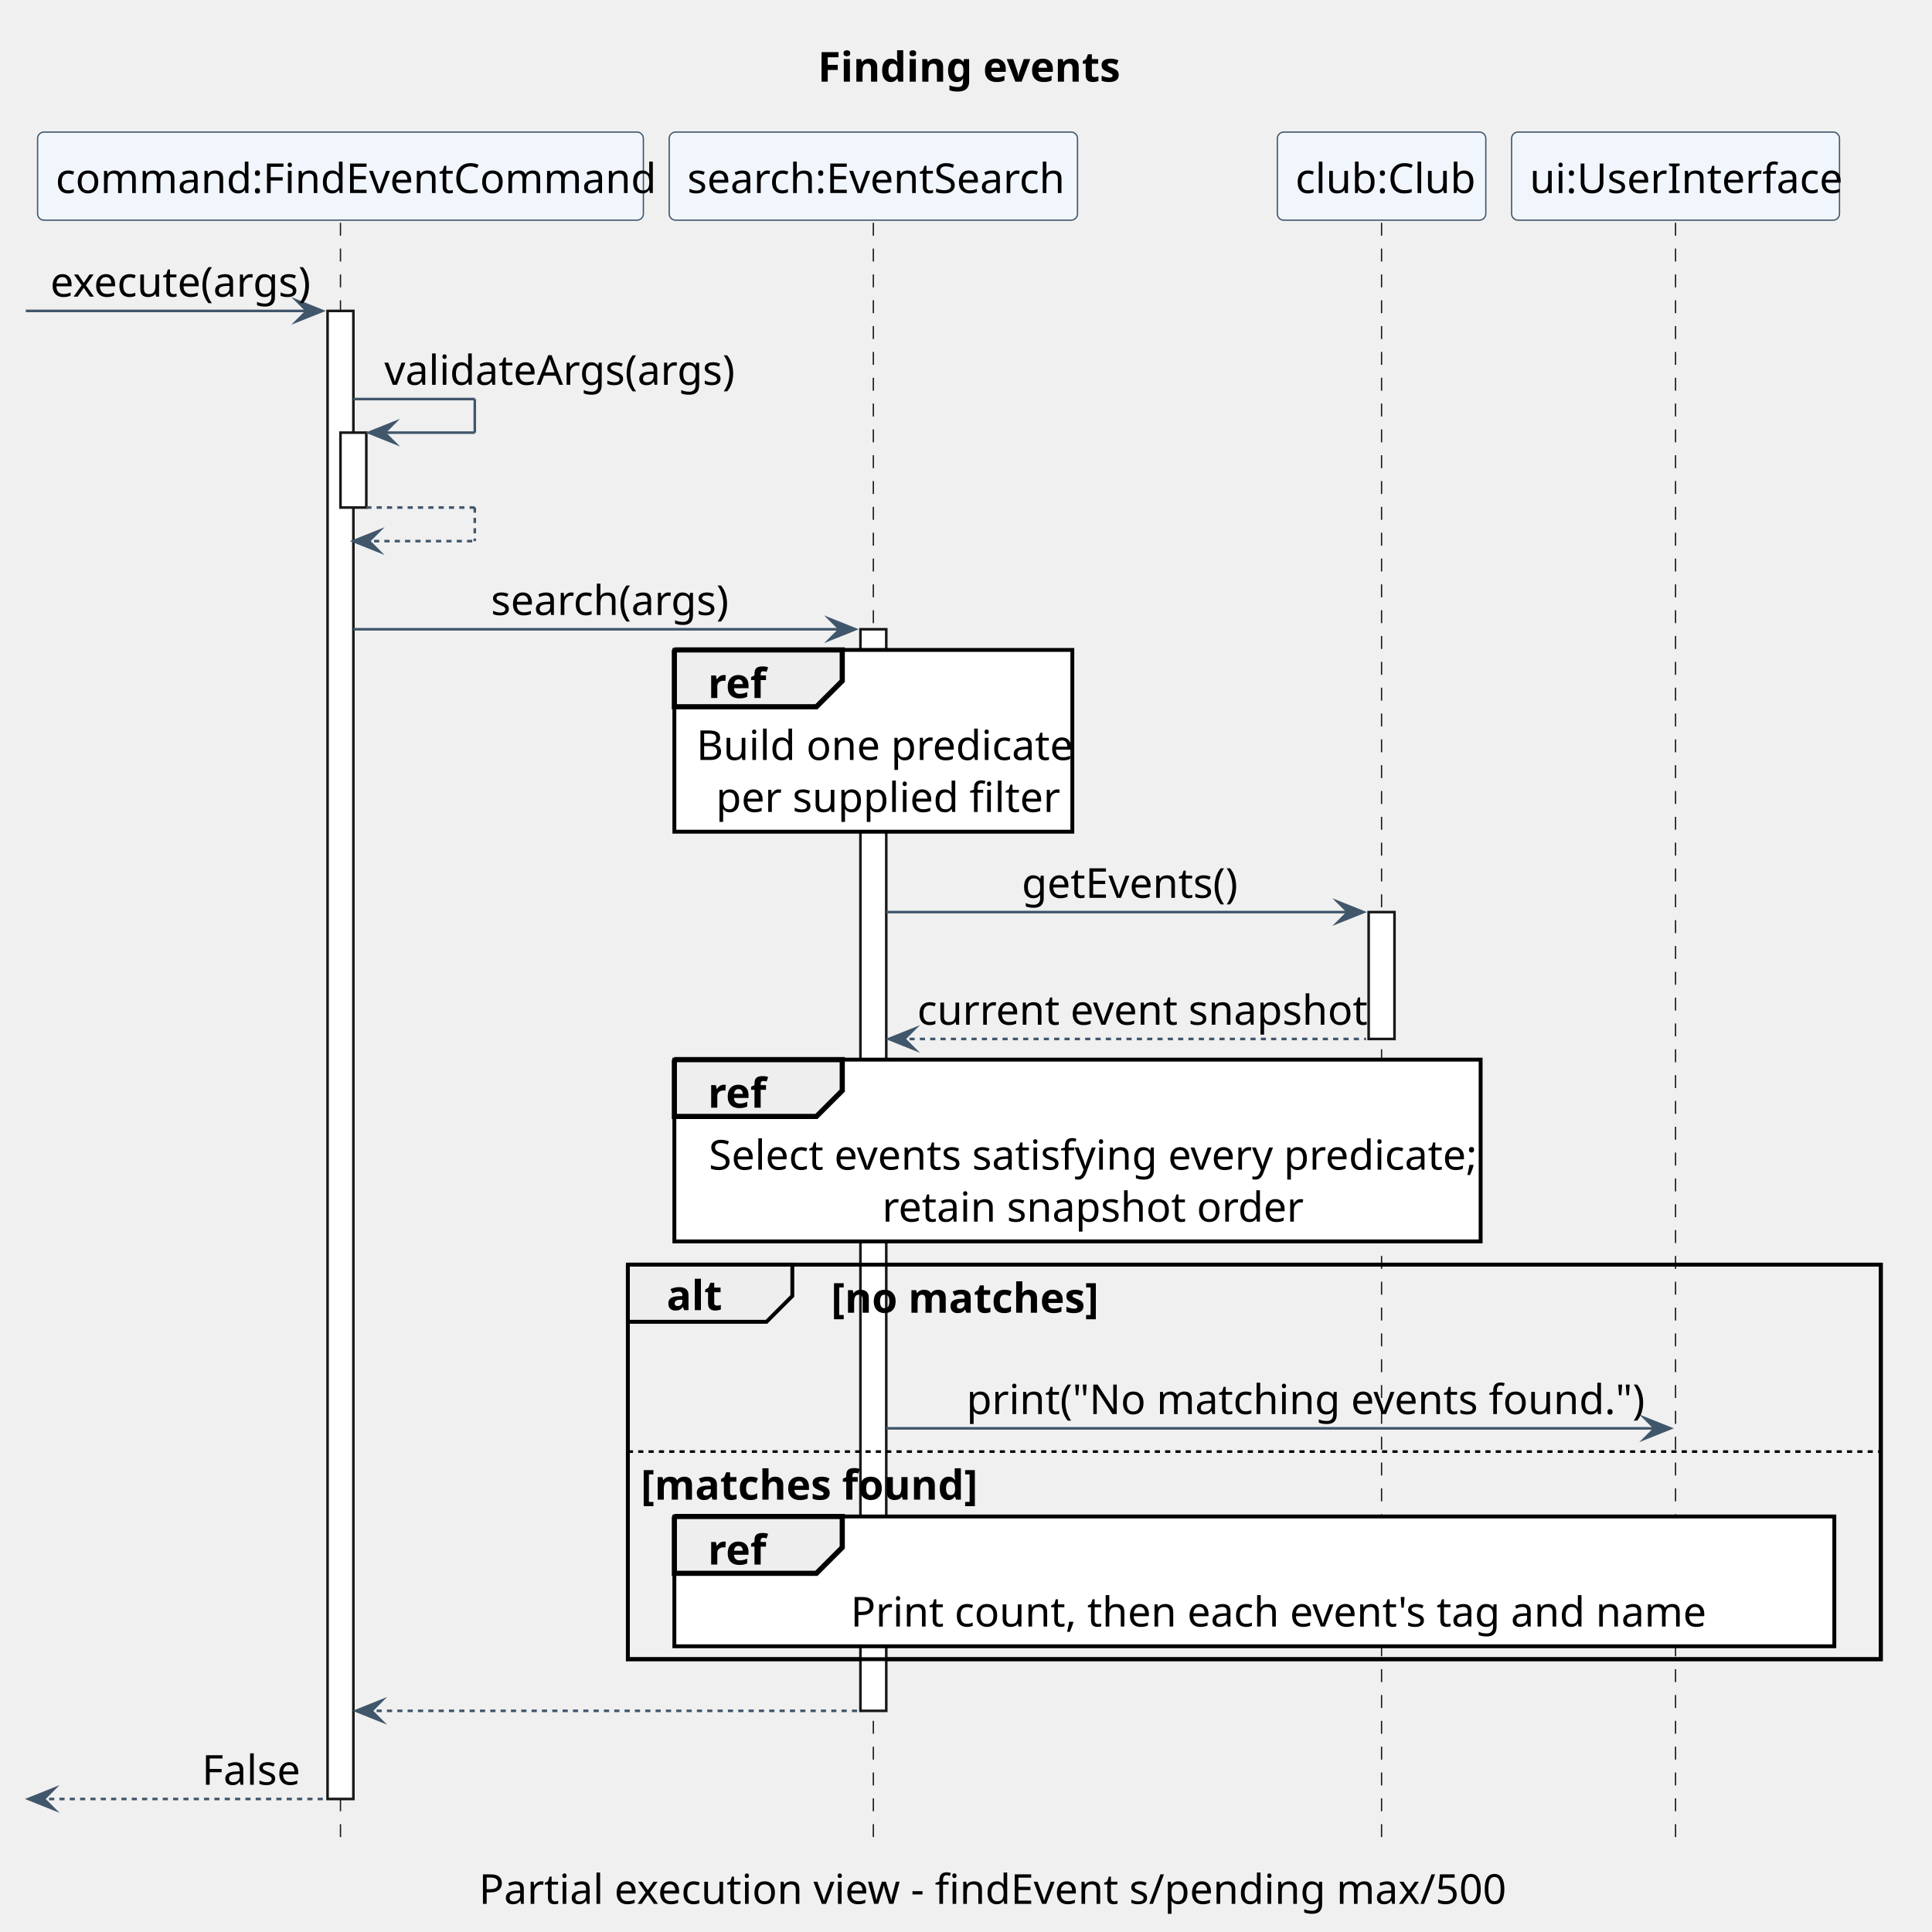
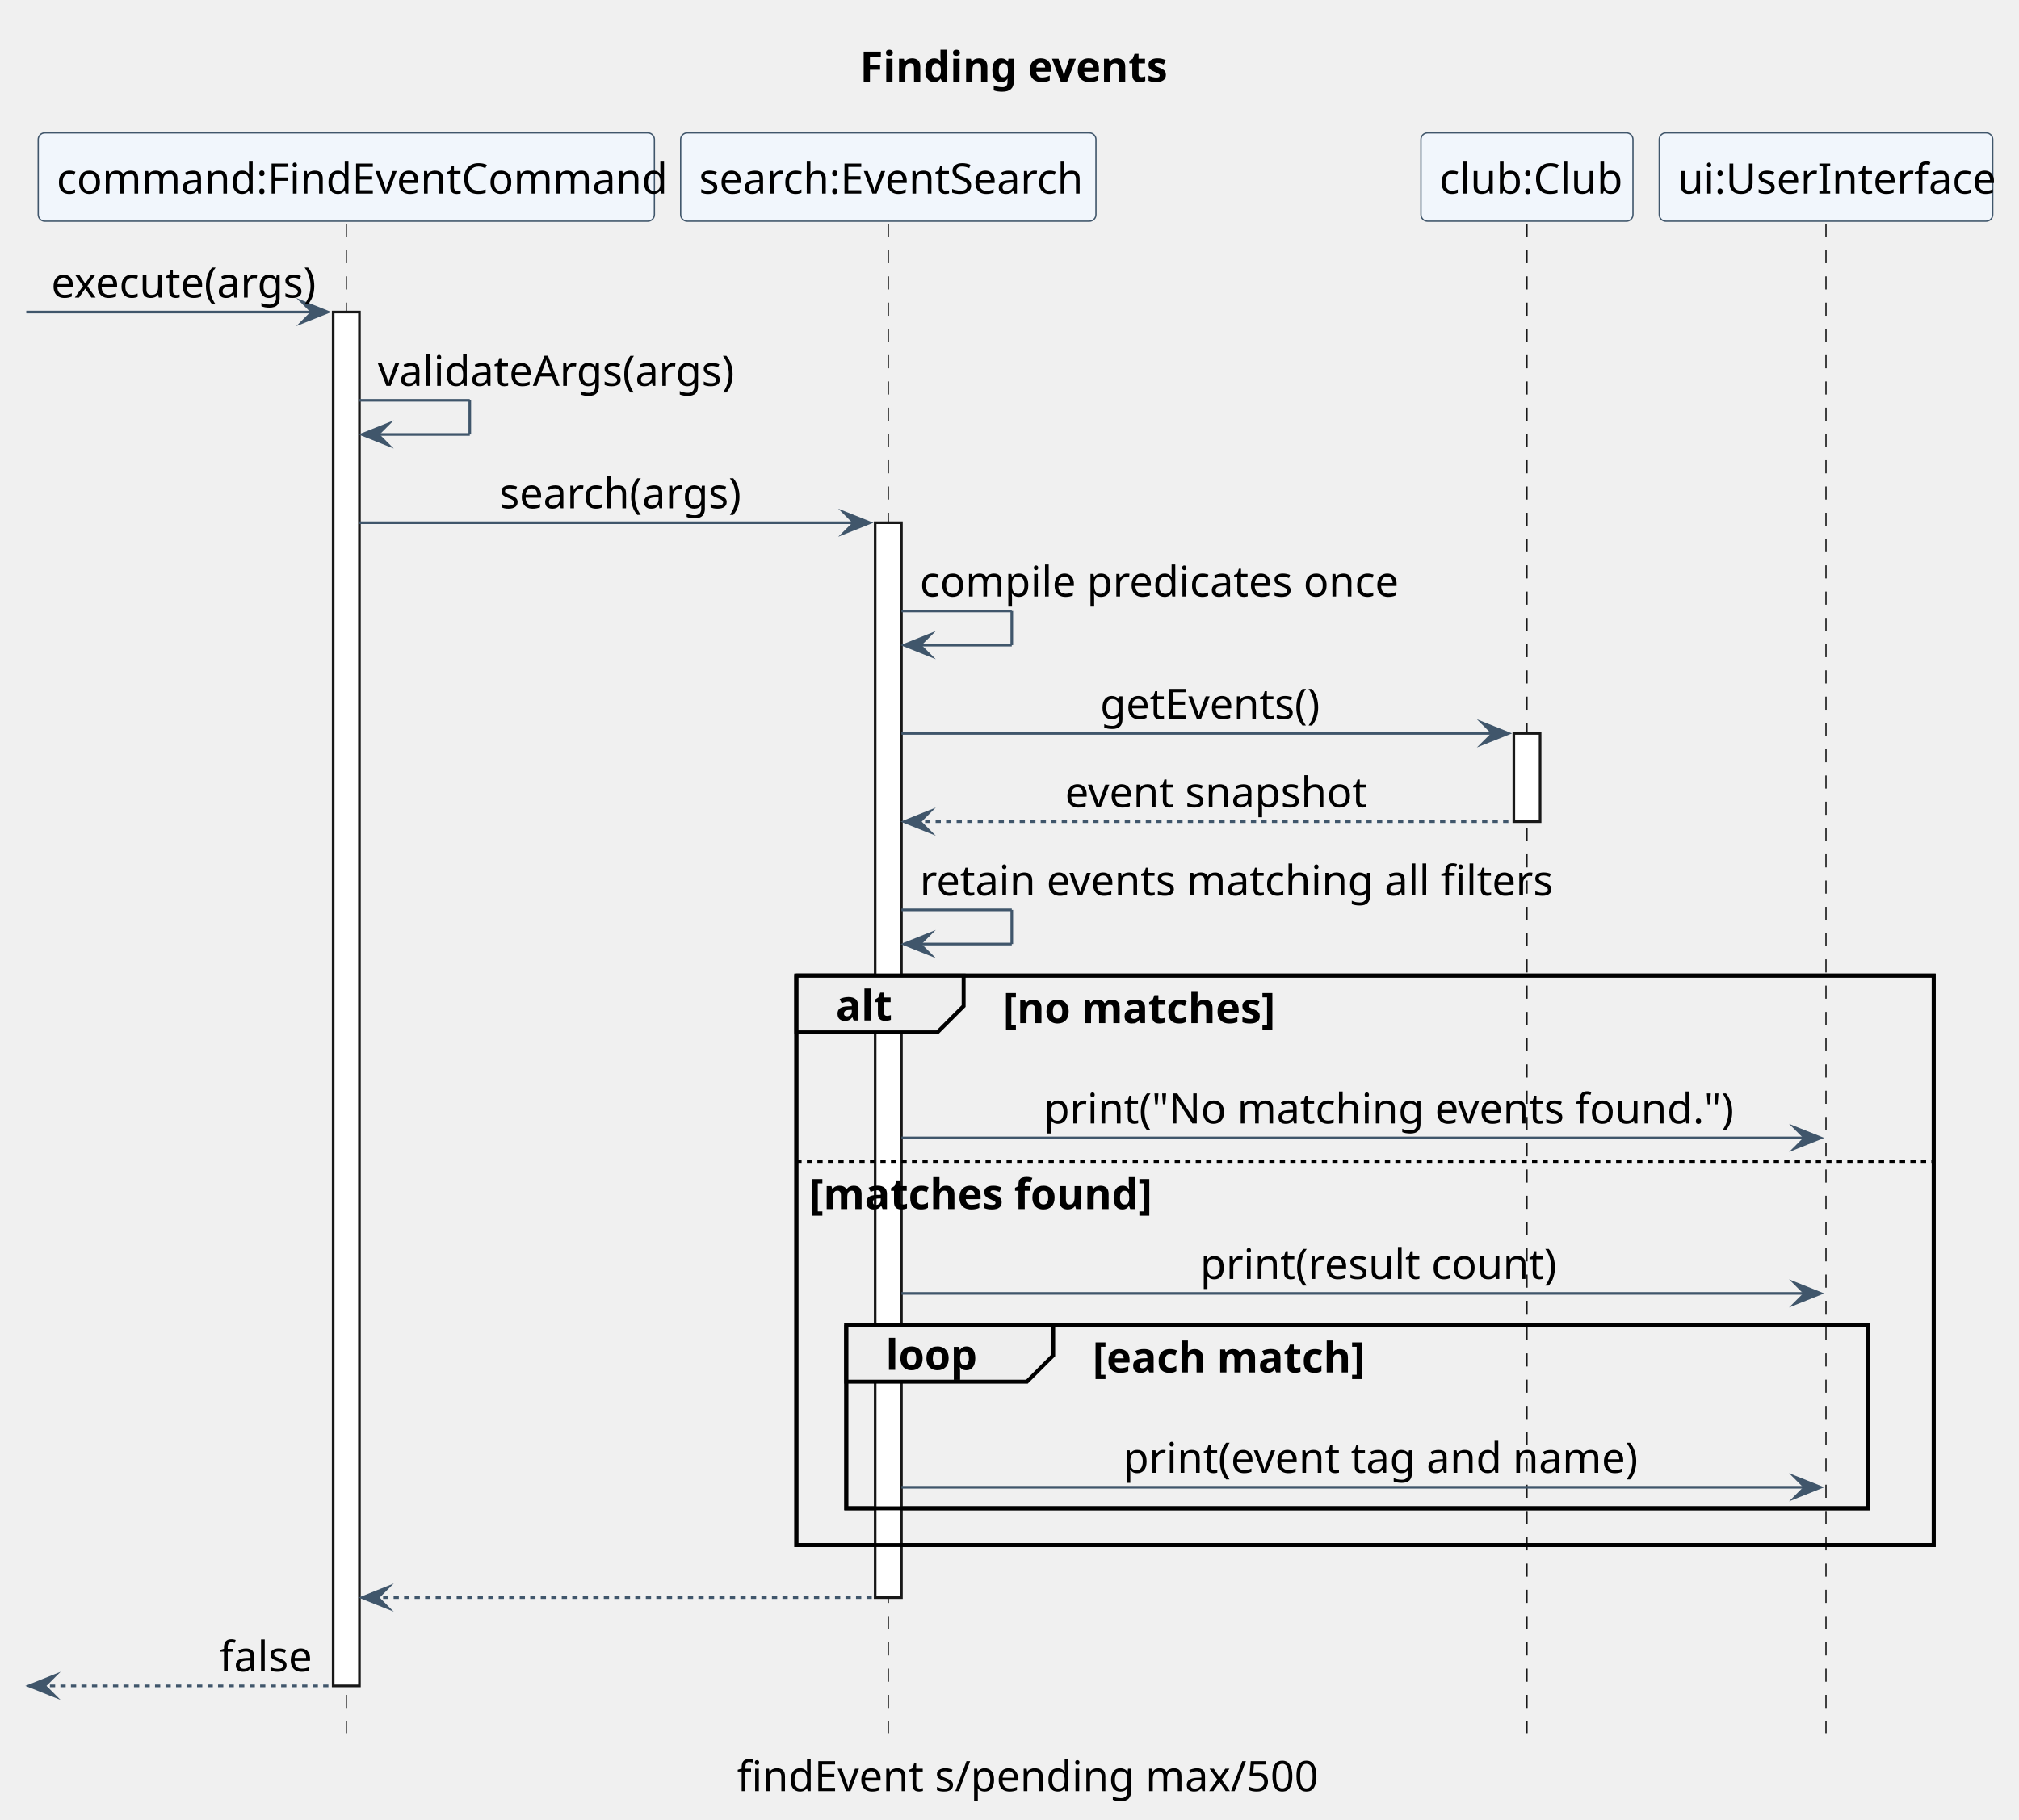
- <svg xmlns="http://www.w3.org/2000/svg" version="1.1" data-diagram-type="SEQUENCE" style="width:748px;height:748px;background:#FFFFFF;" width="748px" height="748px" viewBox="0 0 748 748" zoomAndPan="magnify" preserveAspectRatio="none" contentStyleType="text/css">
+ <svg xmlns="http://www.w3.org/2000/svg" version="1.1" data-diagram-type="SEQUENCE" style="width:760px;height:685px;background:#FFFFFF;" width="760.475px" height="685.318px" viewBox="0 0 760 685" zoomAndPan="magnify" preserveAspectRatio="none" contentStyleType="text/css">
  <defs />
  <g font-family="sans-serif" lengthAdjust="spacing">
-     <g class="title" data-source-line="2">
-       <text x="316.643" y="31.609" fill="#000" font-size="16" textLength="112.898" font-weight="700">Finding events</text>
+     <g class="title" data-source-line="3">
+       <text x="323.682" y="30.741" fill="#000" font-size="15.823" textLength="111.647" font-weight="700">Finding events</text>
    </g>
-     <rect x="243.09" y="489.625" width="485.094" height="152.75" fill="none" style="stroke:#000;stroke-width:1.5;" />
+     <rect x="299.769" y="367.297" width="428.123" height="214.409" fill="none" style="stroke:#000;stroke-width:1.483;" />
+     <rect x="318.558" y="498.83" width="384.61" height="69.031" fill="none" style="stroke:#000;stroke-width:1.483;" />
    <g>
-       <rect x="128.32" y="86.25" width="8" height="628.25" fill="#000" fill-opacity="0" />
-       <line x1="131.82" y1="86.25" x2="131.82" y2="714.5" style="stroke:#181818;stroke-width:0.5;stroke-dasharray:5,5;" />
+       <rect x="126.898" y="84.259" width="7.911" height="568.255" fill="#000" fill-opacity="0" />
+       <line x1="130.359" y1="84.259" x2="130.359" y2="652.514" style="stroke:#181818;stroke-width:0.494;stroke-dasharray:4.945,4.945;" />
    </g>
    <g>
-       <rect x="126.82" y="120.375" width="10" height="576.125" fill="#FFF" style="stroke:#181818;stroke-width:1;" />
+       <rect x="125.414" y="117.488" width="9.889" height="517.225" fill="#FFF" style="stroke:#181818;stroke-width:0.989;" />
    </g>
    <g>
-       <rect x="131.82" y="167.5" width="10" height="29" fill="#FFF" style="stroke:#181818;stroke-width:1;" />
+       <rect x="330.919" y="84.259" width="7.911" height="568.255" fill="#000" fill-opacity="0" />
+       <line x1="334.381" y1="84.259" x2="334.381" y2="652.514" style="stroke:#181818;stroke-width:0.494;stroke-dasharray:4.945,4.945;" />
    </g>
    <g>
-       <rect x="334.629" y="86.25" width="8" height="628.25" fill="#000" fill-opacity="0" />
-       <line x1="338.129" y1="86.25" x2="338.129" y2="714.5" style="stroke:#181818;stroke-width:0.5;stroke-dasharray:5,5;" />
+       <rect x="329.436" y="196.802" width="9.889" height="404.682" fill="#FFF" style="stroke:#181818;stroke-width:0.989;" />
    </g>
    <g>
-       <rect x="333.129" y="243.625" width="10" height="418.75" fill="#FFF" style="stroke:#181818;stroke-width:1;" />
+       <rect x="571.326" y="84.259" width="7.911" height="568.255" fill="#000" fill-opacity="0" />
+       <line x1="574.787" y1="84.259" x2="574.787" y2="652.514" style="stroke:#181818;stroke-width:0.494;stroke-dasharray:4.945,4.945;" />
    </g>
    <g>
-       <rect x="531.395" y="86.25" width="8" height="628.25" fill="#000" fill-opacity="0" />
-       <line x1="534.895" y1="86.25" x2="534.895" y2="714.5" style="stroke:#181818;stroke-width:0.5;stroke-dasharray:5,5;" />
+       <rect x="569.843" y="276.116" width="9.889" height="33.229" fill="#FFF" style="stroke:#181818;stroke-width:0.989;" />
    </g>
    <g>
-       <rect x="529.895" y="353.125" width="10" height="49.125" fill="#FFF" style="stroke:#181818;stroke-width:1;" />
+       <rect x="683.884" y="84.259" width="7.911" height="568.255" fill="#000" fill-opacity="0" />
+       <line x1="687.346" y1="84.259" x2="687.346" y2="652.514" style="stroke:#181818;stroke-width:0.494;stroke-dasharray:4.945,4.945;" />
    </g>
-     <g>
-       <rect x="645.215" y="86.25" width="8" height="628.25" fill="#000" fill-opacity="0" />
-       <line x1="648.715" y1="86.25" x2="648.715" y2="714.5" style="stroke:#181818;stroke-width:0.5;stroke-dasharray:5,5;" />
-     </g>
-     <rect x="14.551" y="51.125" width="234.539" height="34.125" fill="#F1F6FC" style="stroke:#40566B;stroke-width:0.5;" rx="2.5" ry="2.5" />
-     <text x="21.551" y="74.734" fill="#000" font-size="16" textLength="220.539">command:FindEventCommand</text>
-     <rect x="259.09" y="51.125" width="158.078" height="34.125" fill="#F1F6FC" style="stroke:#40566B;stroke-width:0.5;" rx="2.5" ry="2.5" />
-     <text x="266.09" y="74.734" fill="#000" font-size="16" textLength="144.078">search:EventSearch</text>
-     <rect x="494.543" y="51.125" width="80.703" height="34.125" fill="#F1F6FC" style="stroke:#40566B;stroke-width:0.5;" rx="2.5" ry="2.5" />
-     <text x="501.543" y="74.734" fill="#000" font-size="16" textLength="66.703">club:Club</text>
-     <rect x="585.246" y="51.125" width="126.938" height="34.125" fill="#F1F6FC" style="stroke:#40566B;stroke-width:0.5;" rx="2.5" ry="2.5" />
-     <text x="592.246" y="74.734" fill="#000" font-size="16" textLength="112.938">ui:UserInterface</text>
-     <polygon points="114.82,116.375,124.82,120.375,114.82,124.375,118.82,120.375" fill="#40566B" style="stroke:#40566B;stroke-width:1;stroke-linejoin:miter;stroke-miterlimit:10;" />
-     <line x1="10" y1="120.375" x2="120.82" y2="120.375" style="stroke:#40566B;stroke-width:1;" />
-     <text x="19.5" y="114.859" fill="#000" font-size="16" textLength="97.82">execute(args)</text>
-     <line x1="136.82" y1="154.5" x2="183.82" y2="154.5" style="stroke:#40566B;stroke-width:1;" />
-     <line x1="183.82" y1="154.5" x2="183.82" y2="167.5" style="stroke:#40566B;stroke-width:1;" />
-     <line x1="142.82" y1="167.5" x2="183.82" y2="167.5" style="stroke:#40566B;stroke-width:1;" />
-     <polygon points="152.82,163.5,142.82,167.5,152.82,171.5,148.82,167.5" fill="#40566B" style="stroke:#40566B;stroke-width:1;stroke-linejoin:miter;stroke-miterlimit:10;" />
-     <text x="148.82" y="148.984" fill="#000" font-size="16" textLength="129.828">validateArgs(args)</text>
-     <line x1="141.82" y1="196.5" x2="183.82" y2="196.5" style="stroke:#40566B;stroke-width:1;stroke-dasharray:2,2;" />
-     <line x1="183.82" y1="196.5" x2="183.82" y2="209.5" style="stroke:#40566B;stroke-width:1;stroke-dasharray:2,2;" />
-     <line x1="136.82" y1="209.5" x2="183.82" y2="209.5" style="stroke:#40566B;stroke-width:1;stroke-dasharray:2,2;" />
-     <polygon points="146.82,205.5,136.82,209.5,146.82,213.5,142.82,209.5" fill="#40566B" style="stroke:#40566B;stroke-width:1;stroke-linejoin:miter;stroke-miterlimit:10;" />
-     <polygon points="321.129,239.625,331.129,243.625,321.129,247.625,325.129,243.625" fill="#40566B" style="stroke:#40566B;stroke-width:1;stroke-linejoin:miter;stroke-miterlimit:10;" />
-     <line x1="136.82" y1="243.625" x2="327.129" y2="243.625" style="stroke:#40566B;stroke-width:1;" />
-     <text x="190.072" y="238.109" fill="#000" font-size="16" textLength="89.805">search(args)</text>
-     <rect x="261.09" y="251.625" width="154.078" height="70.375" fill="#FFF" style="stroke:#000;stroke-width:1.5;" />
-     <path d="M261.09,251.625 L326.09,251.625 L326.09,263.625 L316.09,273.625 L261.09,273.625 L261.09,251.625" style="stroke:#000;stroke-width:2;" fill="#EEE" />
-     <text x="274.09" y="270.234" fill="#000" font-size="16" textLength="20.453" font-weight="700">ref</text>
-     <text x="269.637" y="294.234" fill="#000" font-size="16" textLength="136.984">Build one predicate</text>
-     <text x="277.207" y="314.359" fill="#000" font-size="16" textLength="121.844">per supplied filter</text>
-     <polygon points="517.895,349.125,527.895,353.125,517.895,357.125,521.895,353.125" fill="#40566B" style="stroke:#40566B;stroke-width:1;stroke-linejoin:miter;stroke-miterlimit:10;" />
-     <line x1="343.129" y1="353.125" x2="523.895" y2="353.125" style="stroke:#40566B;stroke-width:1;" />
-     <text x="395.605" y="347.609" fill="#000" font-size="16" textLength="81.813">getEvents()</text>
-     <polygon points="354.129,398.25,344.129,402.25,354.129,406.25,350.129,402.25" fill="#40566B" style="stroke:#40566B;stroke-width:1;stroke-linejoin:miter;stroke-miterlimit:10;" />
-     <line x1="348.129" y1="402.25" x2="528.895" y2="402.25" style="stroke:#40566B;stroke-width:1;stroke-dasharray:2,2;" />
-     <text x="355.129" y="396.734" fill="#000" font-size="16" textLength="162.766">current event snapshot</text>
-     <rect x="261.09" y="410.25" width="312.156" height="70.375" fill="#FFF" style="stroke:#000;stroke-width:1.5;" />
-     <path d="M261.09,410.25 L326.09,410.25 L326.09,422.25 L316.09,432.25 L261.09,432.25 L261.09,410.25" style="stroke:#000;stroke-width:2;" fill="#EEE" />
-     <text x="274.09" y="428.859" fill="#000" font-size="16" textLength="20.453" font-weight="700">ref</text>
-     <text x="274.43" y="452.859" fill="#000" font-size="16" textLength="285.477">Select events satisfying every predicate;</text>
-     <text x="341.566" y="472.984" fill="#000" font-size="16" textLength="151.203">retain snapshot order</text>
-     <path d="M243.09,489.625 L306.762,489.625 L306.762,501.75 L296.762,511.75 L243.09,511.75 L243.09,489.625" style="stroke:#000;stroke-width:1.5;" fill="#EEE" />
-     <rect x="243.09" y="489.625" width="485.094" height="152.75" fill="none" style="stroke:#000;stroke-width:1.5;" />
-     <text x="258.09" y="507.234" fill="#000" font-size="16" textLength="18.672" font-weight="700">alt</text>
-     <text x="321.762" y="508.234" fill="#000" font-size="16" textLength="99.57" font-weight="700">[no matches]</text>
-     <polygon points="636.715,549,646.715,553,636.715,557,640.715,553" fill="#40566B" style="stroke:#40566B;stroke-width:1;stroke-linejoin:miter;stroke-miterlimit:10;" />
-     <line x1="343.129" y1="553" x2="642.715" y2="553" style="stroke:#40566B;stroke-width:1;" />
-     <text x="374.184" y="547.484" fill="#000" font-size="16" textLength="243.477">print("No matching events found.")</text>
-     <line x1="243.09" y1="562" x2="728.184" y2="562" style="stroke:#000;stroke-width:1;stroke-dasharray:2,2;" />
-     <text x="248.09" y="580.609" fill="#000" font-size="16" textLength="124.445" font-weight="700">[matches found]</text>
-     <rect x="261.09" y="587.125" width="449.094" height="50.25" fill="#FFF" style="stroke:#000;stroke-width:1.5;" />
-     <path d="M261.09,587.125 L326.09,587.125 L326.09,599.125 L316.09,609.125 L261.09,609.125 L261.09,587.125" style="stroke:#000;stroke-width:2;" fill="#EEE" />
-     <text x="274.09" y="605.734" fill="#000" font-size="16" textLength="20.453" font-weight="700">ref</text>
-     <text x="329.34" y="629.734" fill="#000" font-size="16" textLength="312.594">Print count, then each event's tag and name</text>
-     <polygon points="147.82,658.375,137.82,662.375,147.82,666.375,143.82,662.375" fill="#40566B" style="stroke:#40566B;stroke-width:1;stroke-linejoin:miter;stroke-miterlimit:10;" />
-     <line x1="141.82" y1="662.375" x2="332.129" y2="662.375" style="stroke:#40566B;stroke-width:1;stroke-dasharray:2,2;" />
-     <polygon points="21,692.5,11,696.5,21,700.5,17,696.5" fill="#40566B" style="stroke:#40566B;stroke-width:1;stroke-linejoin:miter;stroke-miterlimit:10;" />
-     <line x1="15" y1="696.5" x2="125.82" y2="696.5" style="stroke:#40566B;stroke-width:1;stroke-dasharray:2,2;" />
-     <text x="78.195" y="690.984" fill="#000" font-size="16" textLength="39.125">False</text>
-     <g class="caption" data-source-line="3">
-       <text x="185.432" y="737.109" fill="#000" font-size="16" textLength="375.32">Partial execution view - findEvent s/pending max/500</text>
+     <rect x="14.389" y="50.041" width="231.939" height="33.229" fill="#F1F6FC" style="stroke:#40566B;stroke-width:0.494;" rx="2.472" ry="2.472" />
+     <text x="21.312" y="72.871" fill="#000" font-size="15.823" textLength="218.094">command:FindEventCommand</text>
+     <rect x="256.218" y="50.041" width="156.326" height="33.229" fill="#F1F6FC" style="stroke:#40566B;stroke-width:0.494;" rx="2.472" ry="2.472" />
+     <text x="263.14" y="72.871" fill="#000" font-size="15.823" textLength="142.481">search:EventSearch</text>
+     <rect x="534.883" y="50.041" width="79.808" height="33.229" fill="#F1F6FC" style="stroke:#40566B;stroke-width:0.494;" rx="2.472" ry="2.472" />
+     <text x="541.805" y="72.871" fill="#000" font-size="15.823" textLength="65.964">club:Club</text>
+     <rect x="624.581" y="50.041" width="125.53" height="33.229" fill="#F1F6FC" style="stroke:#40566B;stroke-width:0.494;" rx="2.472" ry="2.472" />
+     <text x="631.503" y="72.871" fill="#000" font-size="15.823" textLength="111.686">ui:UserInterface</text>
+     <polygon points="113.547,113.532,123.437,117.488,113.547,121.443,117.503,117.488" fill="#40566B" style="stroke:#40566B;stroke-width:0.989;stroke-linejoin:miter;stroke-miterlimit:10;" />
+     <line x1="9.889" y1="117.488" x2="119.481" y2="117.488" style="stroke:#40566B;stroke-width:0.989;" />
+     <text x="19.284" y="112.033" fill="#000" font-size="15.823" textLength="96.736">execute(args)</text>
+     <line x1="135.304" y1="150.717" x2="176.838" y2="150.717" style="stroke:#40566B;stroke-width:0.989;" />
+     <line x1="176.838" y1="150.717" x2="176.838" y2="163.573" style="stroke:#40566B;stroke-width:0.989;" />
+     <line x1="136.292" y1="163.573" x2="176.838" y2="163.573" style="stroke:#40566B;stroke-width:0.989;" />
+     <polygon points="146.182,159.617,136.292,163.573,146.182,167.528,142.226,163.573" fill="#40566B" style="stroke:#40566B;stroke-width:0.989;stroke-linejoin:miter;stroke-miterlimit:10;" />
+     <text x="142.226" y="145.262" fill="#000" font-size="15.823" textLength="128.389">validateArgs(args)</text>
+     <polygon points="317.569,192.846,327.458,196.802,317.569,200.757,321.525,196.802" fill="#40566B" style="stroke:#40566B;stroke-width:0.989;stroke-linejoin:miter;stroke-miterlimit:10;" />
+     <line x1="135.304" y1="196.802" x2="323.502" y2="196.802" style="stroke:#40566B;stroke-width:0.989;" />
+     <text x="187.965" y="191.347" fill="#000" font-size="15.823" textLength="88.809">search(args)</text>
+     <line x1="339.325" y1="230.031" x2="380.86" y2="230.031" style="stroke:#40566B;stroke-width:0.989;" />
+     <line x1="380.86" y1="230.031" x2="380.86" y2="242.887" style="stroke:#40566B;stroke-width:0.989;" />
+     <line x1="340.314" y1="242.887" x2="380.86" y2="242.887" style="stroke:#40566B;stroke-width:0.989;" />
+     <polygon points="350.203,238.931,340.314,242.887,350.203,246.842,346.248,242.887" fill="#40566B" style="stroke:#40566B;stroke-width:0.989;stroke-linejoin:miter;stroke-miterlimit:10;" />
+     <text x="346.248" y="224.576" fill="#000" font-size="15.823" textLength="170.626">compile predicates once</text>
+     <polygon points="557.976,272.16,567.865,276.116,557.976,280.071,561.931,276.116" fill="#40566B" style="stroke:#40566B;stroke-width:0.989;stroke-linejoin:miter;stroke-miterlimit:10;" />
+     <line x1="339.325" y1="276.116" x2="563.909" y2="276.116" style="stroke:#40566B;stroke-width:0.989;" />
+     <text x="414.131" y="270.661" fill="#000" font-size="15.823" textLength="80.906">getEvents()</text>
+     <polygon points="350.203,305.389,340.314,309.345,350.203,313.3,346.248,309.345" fill="#40566B" style="stroke:#40566B;stroke-width:0.989;stroke-linejoin:miter;stroke-miterlimit:10;" />
+     <line x1="344.27" y1="309.345" x2="568.854" y2="309.345" style="stroke:#40566B;stroke-width:0.989;stroke-dasharray:1.978,1.978;" />
+     <text x="400.924" y="303.89" fill="#000" font-size="15.823" textLength="107.32">event snapshot</text>
+     <line x1="339.325" y1="342.574" x2="380.86" y2="342.574" style="stroke:#40566B;stroke-width:0.989;" />
+     <line x1="380.86" y1="342.574" x2="380.86" y2="355.43" style="stroke:#40566B;stroke-width:0.989;" />
+     <line x1="340.314" y1="355.43" x2="380.86" y2="355.43" style="stroke:#40566B;stroke-width:0.989;" />
+     <polygon points="350.203,351.474,340.314,355.43,350.203,359.385,346.248,355.43" fill="#40566B" style="stroke:#40566B;stroke-width:0.989;stroke-linejoin:miter;stroke-miterlimit:10;" />
+     <text x="346.248" y="337.119" fill="#000" font-size="15.823" textLength="221.617">retain events matching all filters</text>
+     <path d="M299.769,367.297 L362.735,367.297 L362.735,378.77 L352.845,388.659 L299.769,388.659 L299.769,367.297" style="stroke:#000;stroke-width:1.483;" fill="#EEE" />
+     <rect x="299.769" y="367.297" width="428.123" height="214.409" fill="none" style="stroke:#000;stroke-width:1.483;" />
+     <text x="314.602" y="384.193" fill="#000" font-size="15.823" textLength="18.465" font-weight="700">alt</text>
+     <text x="377.568" y="385.182" fill="#000" font-size="15.823" textLength="98.467" font-weight="700">[no matches]</text>
+     <polygon points="675.479,424.461,685.368,428.416,675.479,432.372,679.434,428.416" fill="#40566B" style="stroke:#40566B;stroke-width:0.989;stroke-linejoin:miter;stroke-miterlimit:10;" />
+     <line x1="339.325" y1="428.416" x2="681.412" y2="428.416" style="stroke:#40566B;stroke-width:0.989;" />
+     <text x="392.947" y="422.962" fill="#000" font-size="15.823" textLength="240.777">print("No matching events found.")</text>
+     <line x1="299.769" y1="437.316" x2="727.891" y2="437.316" style="stroke:#000;stroke-width:0.989;stroke-dasharray:1.978,1.978;" />
+     <text x="304.713" y="455.202" fill="#000" font-size="15.823" textLength="123.066" font-weight="700">[matches found]</text>
+     <polygon points="675.479,483.007,685.368,486.963,675.479,490.919,679.434,486.963" fill="#40566B" style="stroke:#40566B;stroke-width:0.989;stroke-linejoin:miter;stroke-miterlimit:10;" />
+     <line x1="339.325" y1="486.963" x2="681.412" y2="486.963" style="stroke:#40566B;stroke-width:0.989;" />
+     <text x="451.779" y="481.509" fill="#000" font-size="15.823" textLength="123.112">print(result count)</text>
+     <path d="M318.558,498.83 L396.45,498.83 L396.45,510.303 L386.561,520.192 L318.558,520.192 L318.558,498.83" style="stroke:#000;stroke-width:1.483;" fill="#EEE" />
+     <rect x="318.558" y="498.83" width="384.61" height="69.031" fill="none" style="stroke:#000;stroke-width:1.483;" />
+     <text x="333.392" y="515.727" fill="#000" font-size="15.823" textLength="33.391" font-weight="700">loop</text>
+     <text x="411.284" y="516.715" fill="#000" font-size="15.823" textLength="97.601" font-weight="700">[each match]</text>
+     <polygon points="675.479,555.994,685.368,559.95,675.479,563.905,679.434,559.95" fill="#40566B" style="stroke:#40566B;stroke-width:0.989;stroke-linejoin:miter;stroke-miterlimit:10;" />
+     <line x1="339.325" y1="559.95" x2="681.412" y2="559.95" style="stroke:#40566B;stroke-width:0.989;" />
+     <text x="422.742" y="554.495" fill="#000" font-size="15.823" textLength="181.188">print(event tag and name)</text>
+     <polygon points="146.182,597.528,136.292,601.484,146.182,605.44,142.226,601.484" fill="#40566B" style="stroke:#40566B;stroke-width:0.989;stroke-linejoin:miter;stroke-miterlimit:10;" />
+     <line x1="140.248" y1="601.484" x2="328.447" y2="601.484" style="stroke:#40566B;stroke-width:0.989;stroke-dasharray:1.978,1.978;" />
+     <polygon points="20.767,630.757,10.878,634.713,20.767,638.669,16.812,634.713" fill="#40566B" style="stroke:#40566B;stroke-width:0.989;stroke-linejoin:miter;stroke-miterlimit:10;" />
+     <line x1="14.834" y1="634.713" x2="124.426" y2="634.713" style="stroke:#40566B;stroke-width:0.989;stroke-dasharray:1.978,1.978;" />
+     <text x="82.598" y="629.259" fill="#000" font-size="15.823" textLength="33.422">false</text>
+     <g class="caption" data-source-line="4">
+       <text x="277.47" y="674.355" fill="#000" font-size="15.823" textLength="204.072">findEvent s/pending max/500</text>
    </g>
  </g>
</svg>
